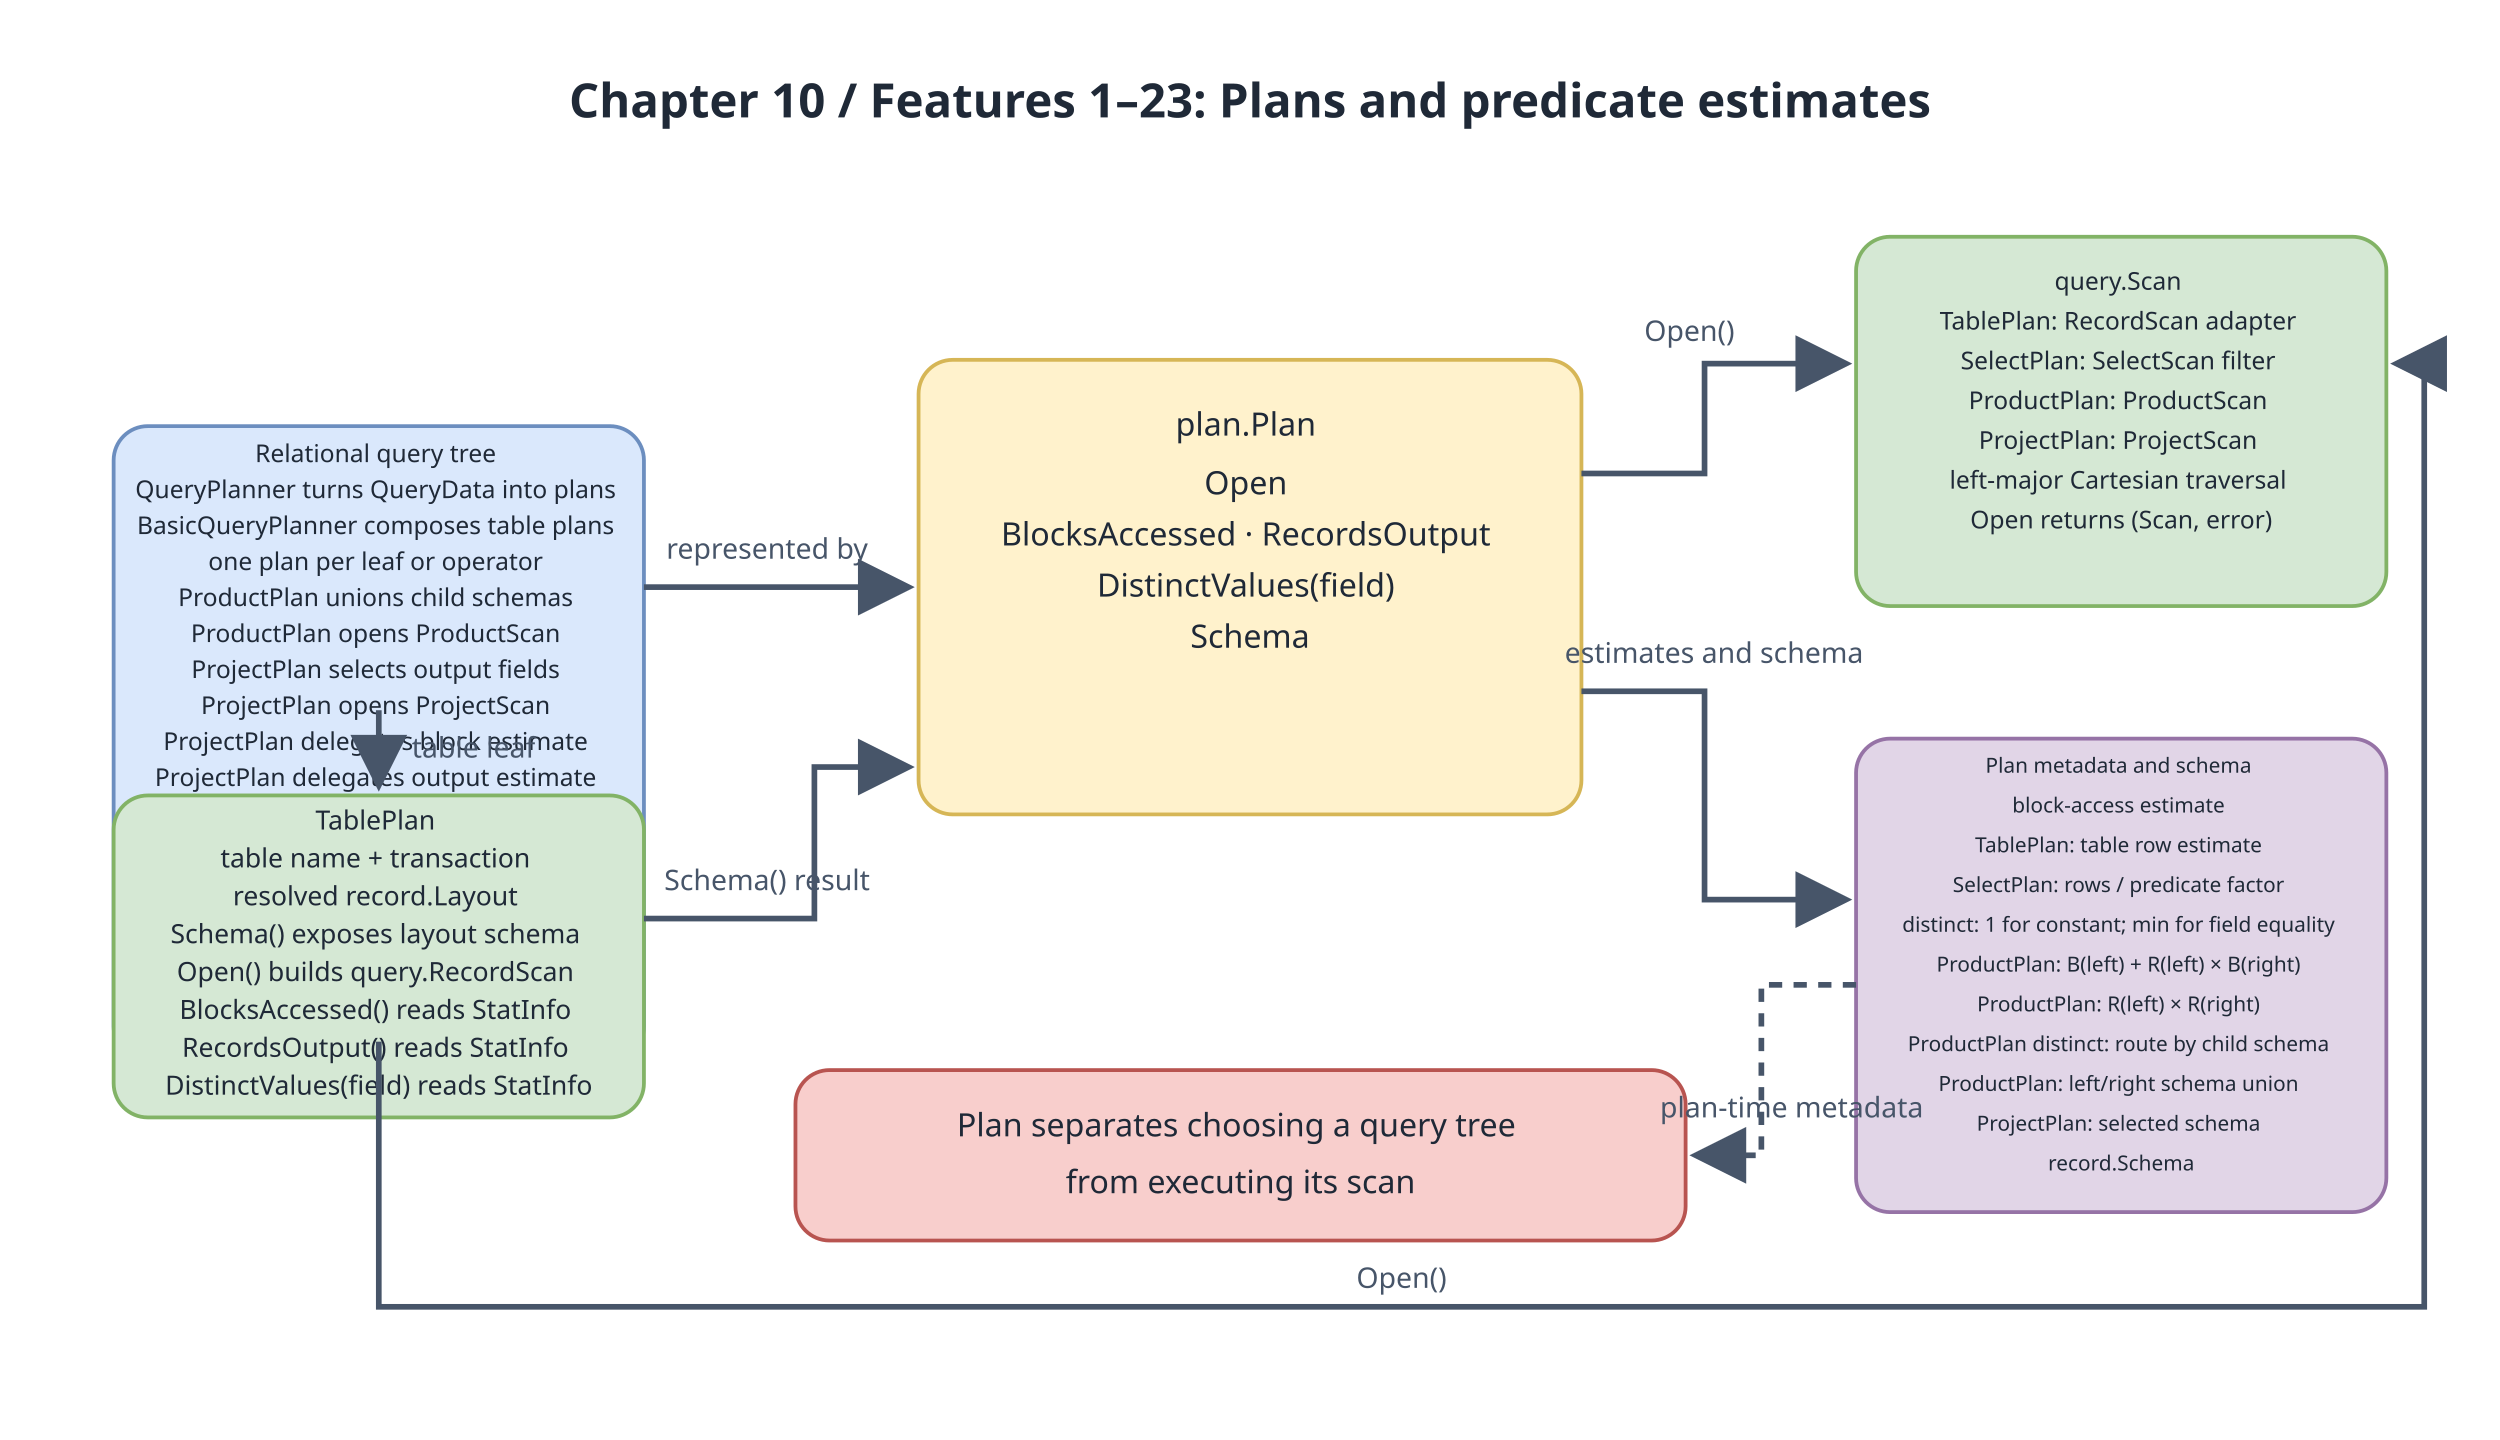
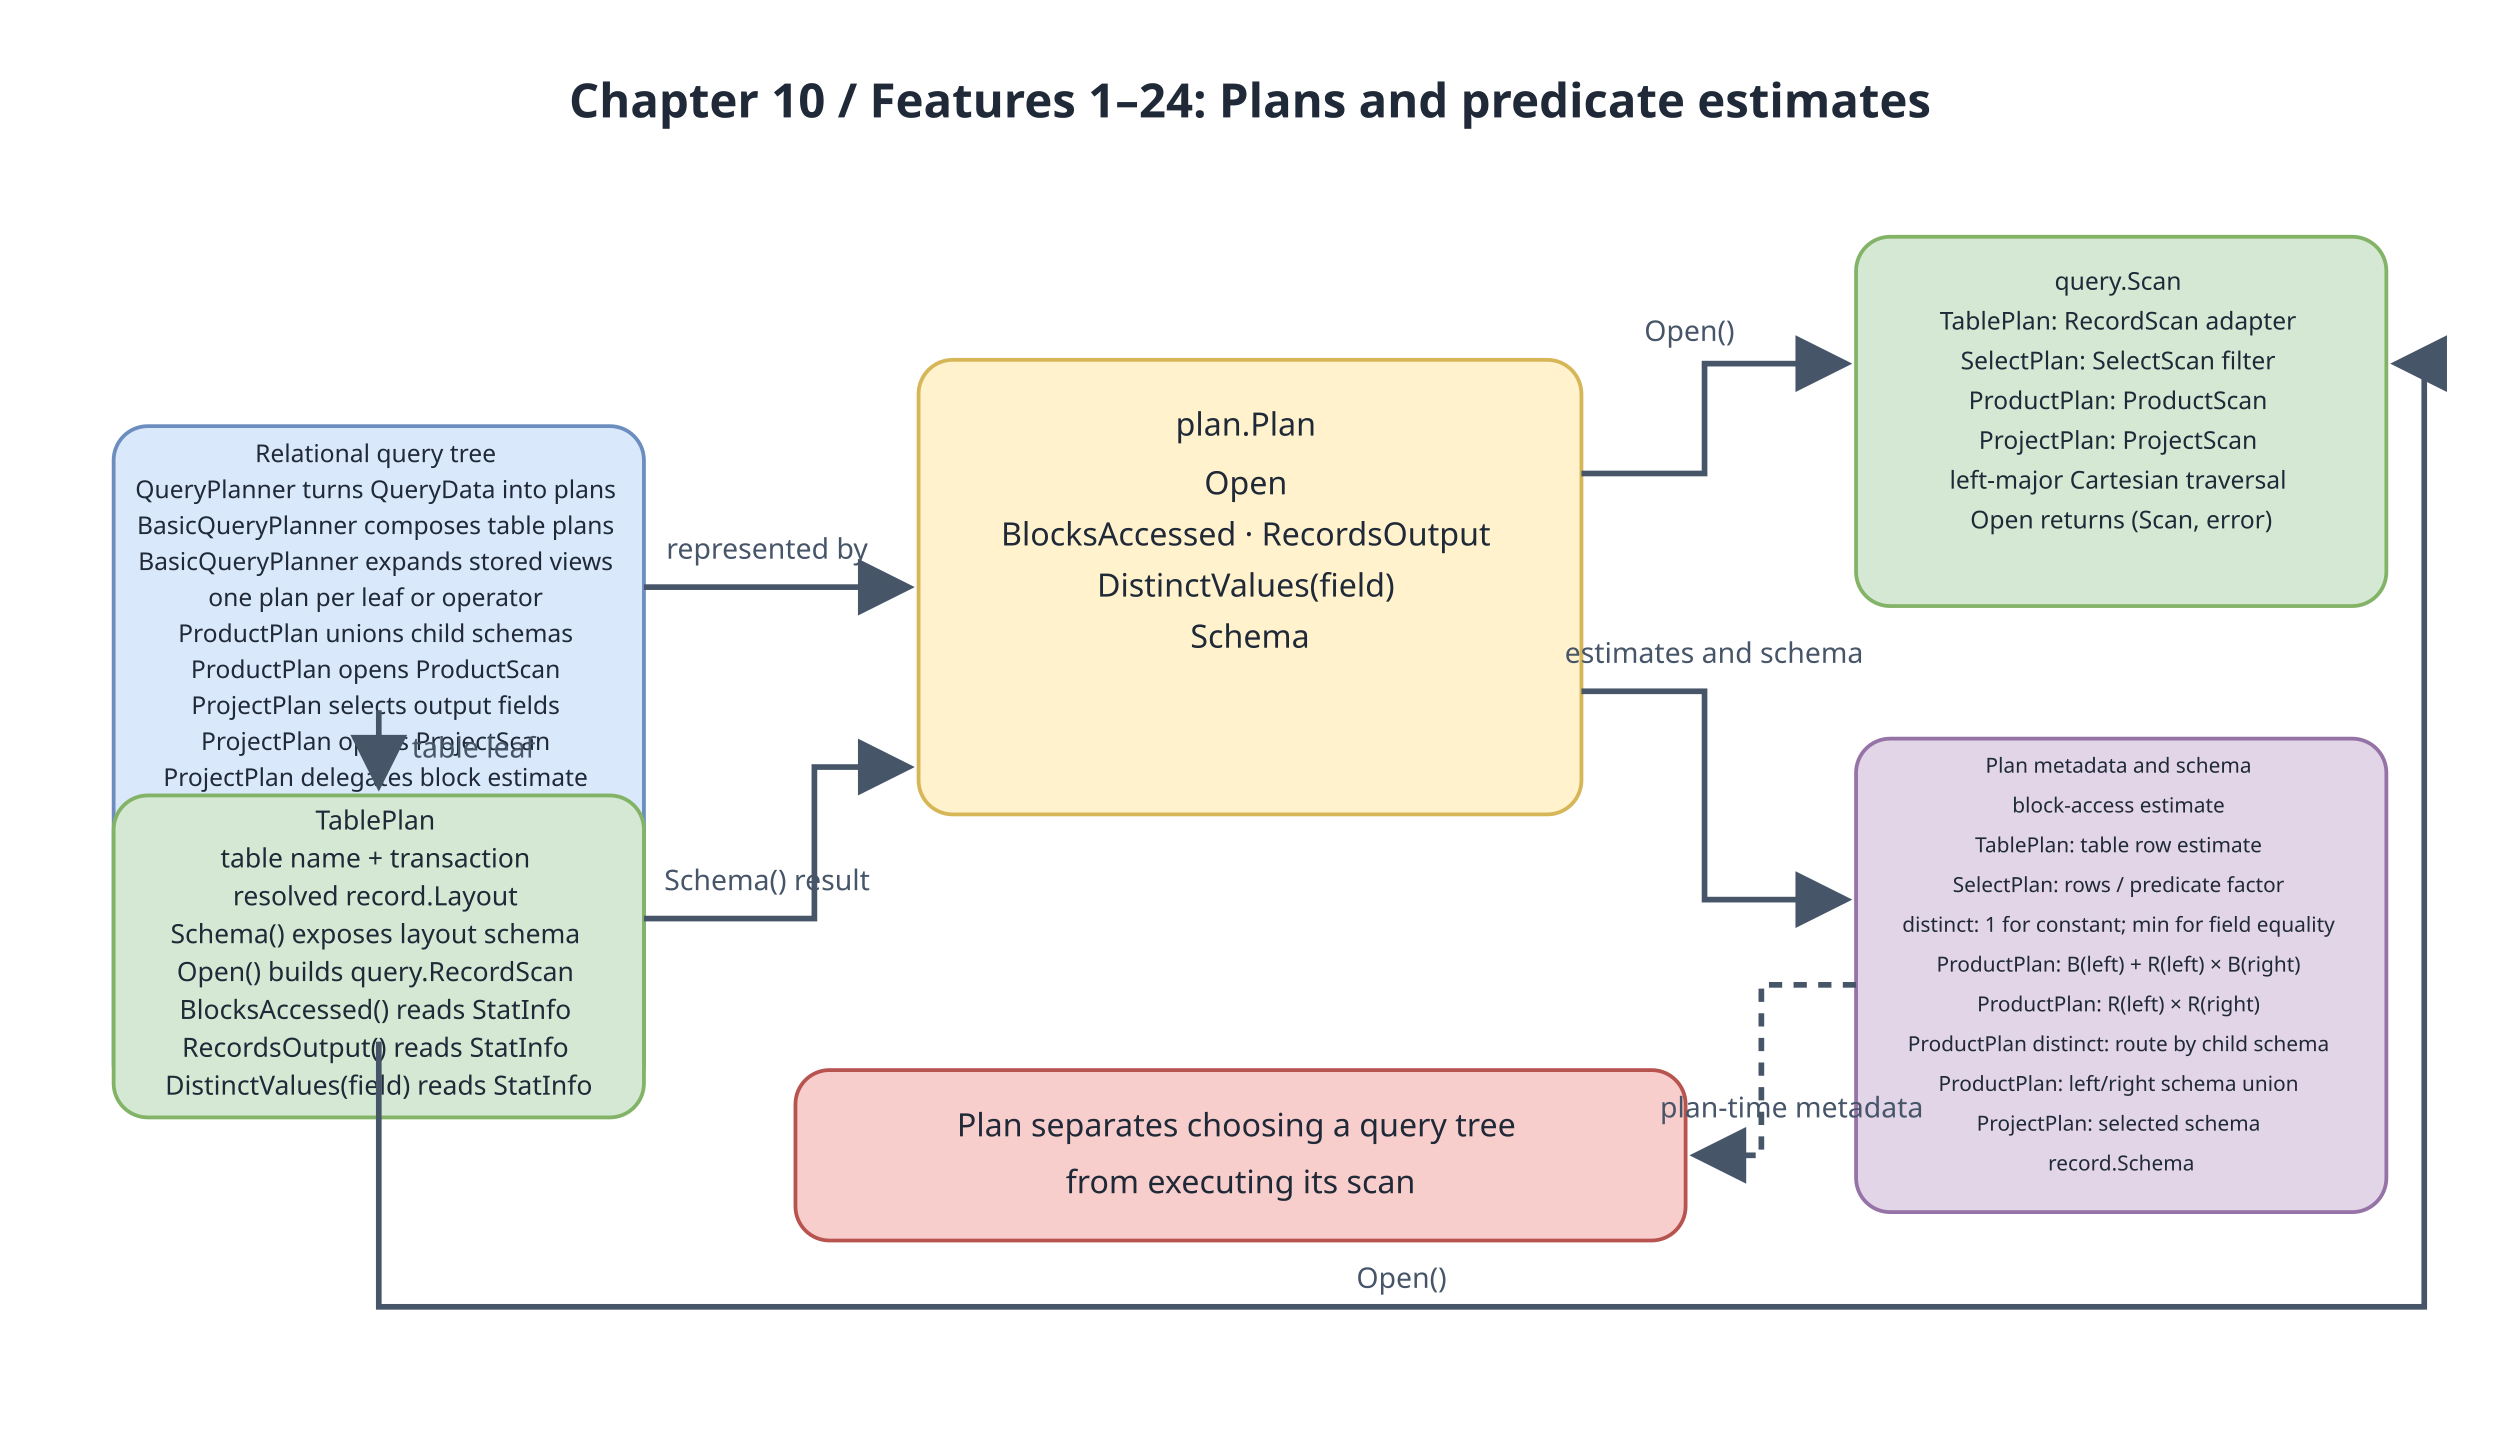
<svg xmlns="http://www.w3.org/2000/svg" width="1320" height="760" viewBox="0 0 1320 760" role="img" aria-labelledby="title description">
  <defs>
    <marker id="arrow" markerWidth="10" markerHeight="10" refX="8" refY="5" orient="auto">
      <path d="M0,0 L10,5 L0,10 z" fill="#475569" />
    </marker>
    <style>.title{font:700 25px sans-serif;fill:#1f2937}.box{stroke-width:2;rx:18;ry:18}.label{font:17px sans-serif;fill:#1f2937;text-anchor:middle}.small{font:15px sans-serif;fill:#475569;text-anchor:middle}.edge{stroke:#475569;stroke-width:3;fill:none;marker-end:url(#arrow)}</style>
  </defs>
-   <text class="title" x="660" y="62" text-anchor="middle">Chapter 10 / Features 1–23: Plans and predicate estimates</text>
-   <rect class="box" x="60" y="225" width="280" height="335" fill="#dae8fc" stroke="#6c8ebf" />
+   <text class="title" x="660" y="62" text-anchor="middle">Chapter 10 / Features 1–24: Plans and predicate estimates</text>
+   <rect class="box" x="60" y="225" width="280" height="355" fill="#dae8fc" stroke="#6c8ebf" />
  <text class="label" x="200" y="244" style="font-size:13px">
    <tspan x="200">Relational query tree</tspan>
    <tspan x="200" dy="19">QueryPlanner turns QueryData into plans</tspan>
    <tspan x="200" dy="19">BasicQueryPlanner composes table plans</tspan>
+     <tspan x="200" dy="19">BasicQueryPlanner expands stored views</tspan>
    <tspan x="200" dy="19">one plan per leaf or operator</tspan>
    <tspan x="200" dy="19">ProductPlan unions child schemas</tspan>
    <tspan x="200" dy="19">ProductPlan opens ProductScan</tspan>
    <tspan x="200" dy="19">ProjectPlan selects output fields</tspan>
    <tspan x="200" dy="19">ProjectPlan opens ProjectScan</tspan>
    <tspan x="200" dy="19">ProjectPlan delegates block estimate</tspan>
    <tspan x="200" dy="19">ProjectPlan delegates output estimate</tspan>
    <tspan x="200" dy="19">ProjectPlan delegates distinct estimate</tspan>
    <tspan x="200" dy="19">SelectPlan applies predicate</tspan>
    <tspan x="200" dy="19">Schema() preserves child fields</tspan>
    <tspan x="200" dy="19">BlocksAccessed inherits estimate</tspan>
    <tspan x="200" dy="19">RecordsOutput divides by selectivity</tspan>
    <tspan x="200" dy="19">DistinctValues uses equalities</tspan>
  </text>
  <rect class="box" x="60" y="420" width="280" height="170" fill="#d5e8d4" stroke="#82b366" />
  <text class="label" x="200" y="438" style="font-size:14px">
    <tspan x="200">TablePlan</tspan>
    <tspan x="200" dy="20">table name + transaction</tspan>
    <tspan x="200" dy="20">resolved record.Layout</tspan>
    <tspan x="200" dy="20">Schema() exposes layout schema</tspan>
    <tspan x="200" dy="20">Open() builds query.RecordScan</tspan>
    <tspan x="200" dy="20">BlocksAccessed() reads StatInfo</tspan>
    <tspan x="200" dy="20">RecordsOutput() reads StatInfo</tspan>
    <tspan x="200" dy="20">DistinctValues(field) reads StatInfo</tspan>
  </text>
  <rect class="box" x="485" y="190" width="350" height="240" fill="#fff2cc" stroke="#d6b656" />
  <text class="label" x="660" y="230">
    <tspan x="660">plan.Plan</tspan>
    <tspan x="660" dy="31">Open</tspan>
    <tspan x="660" dy="27">BlocksAccessed · RecordsOutput</tspan>
    <tspan x="660" dy="27">DistinctValues(field)</tspan>
    <tspan x="660" dy="27">Schema</tspan>
  </text>
  <rect class="box" x="980" y="125" width="280" height="195" fill="#d5e8d4" stroke="#82b366" />
  <text class="label" x="1120" y="153" style="font-size:13px">
    <tspan x="1120">query.Scan</tspan>
    <tspan x="1120" dy="21">TablePlan: RecordScan adapter</tspan>
    <tspan x="1120" dy="21">SelectPlan: SelectScan filter</tspan>
    <tspan x="1120" dy="21">ProductPlan: ProductScan</tspan>
    <tspan x="1120" dy="21">ProjectPlan: ProjectScan</tspan>
    <tspan x="1120" dy="21">left-major Cartesian traversal</tspan>
    <tspan x="1120" dy="21">Open returns (Scan, error)</tspan>
  </text>
  <rect class="box" x="980" y="390" width="280" height="250" fill="#e1d5e7" stroke="#9673a6" />
  <text class="label" x="1120" y="408" style="font-size:11px">
    <tspan x="1120">Plan metadata and schema</tspan>
    <tspan x="1120" dy="21">block-access estimate</tspan>
    <tspan x="1120" dy="21">TablePlan: table row estimate</tspan>
    <tspan x="1120" dy="21">SelectPlan: rows / predicate factor</tspan>
    <tspan x="1120" dy="21">distinct: 1 for constant; min for field equality</tspan>
    <tspan x="1120" dy="21">ProductPlan: B(left) + R(left) × B(right)</tspan>
    <tspan x="1120" dy="21">ProductPlan: R(left) × R(right)</tspan>
    <tspan x="1120" dy="21">ProductPlan distinct: route by child schema</tspan>
    <tspan x="1120" dy="21">ProductPlan: left/right schema union</tspan>
    <tspan x="1120" dy="21">ProjectPlan: selected schema</tspan>
    <tspan x="1120" dy="21">record.Schema</tspan>
  </text>
  <rect class="box" x="420" y="565" width="470" height="90" fill="#f8cecc" stroke="#b85450" />
  <text class="label" x="655" y="600">
    <tspan x="655">Plan separates choosing a query tree</tspan>
    <tspan x="655" dy="30">from executing its scan</tspan>
  </text>
  <path class="edge" d="M340 310 H477" />
  <text class="small" x="405" y="295">represented by</text>
  <path class="edge" d="M200 375 V412" />
  <text class="small" x="250" y="400">table leaf</text>
  <path class="edge" d="M340 485 H430 V405 H477" />
  <text class="small" x="405" y="470">Schema() result</text>
  <path class="edge" d="M200 550 V690 H1280 V192 H1268" />
  <text class="small" x="740" y="680">Open()</text>
  <path class="edge" d="M835 250 H900 V192 H972" />
  <text class="small" x="892" y="180">Open()</text>
  <path class="edge" d="M835 365 H900 V475 H972" />
  <text class="small" x="905" y="350">estimates and schema</text>
  <path class="edge" d="M980 520 H930 V610 H898" stroke-dasharray="7 6" />
  <text class="small" x="946" y="590">plan-time metadata</text>
</svg>
